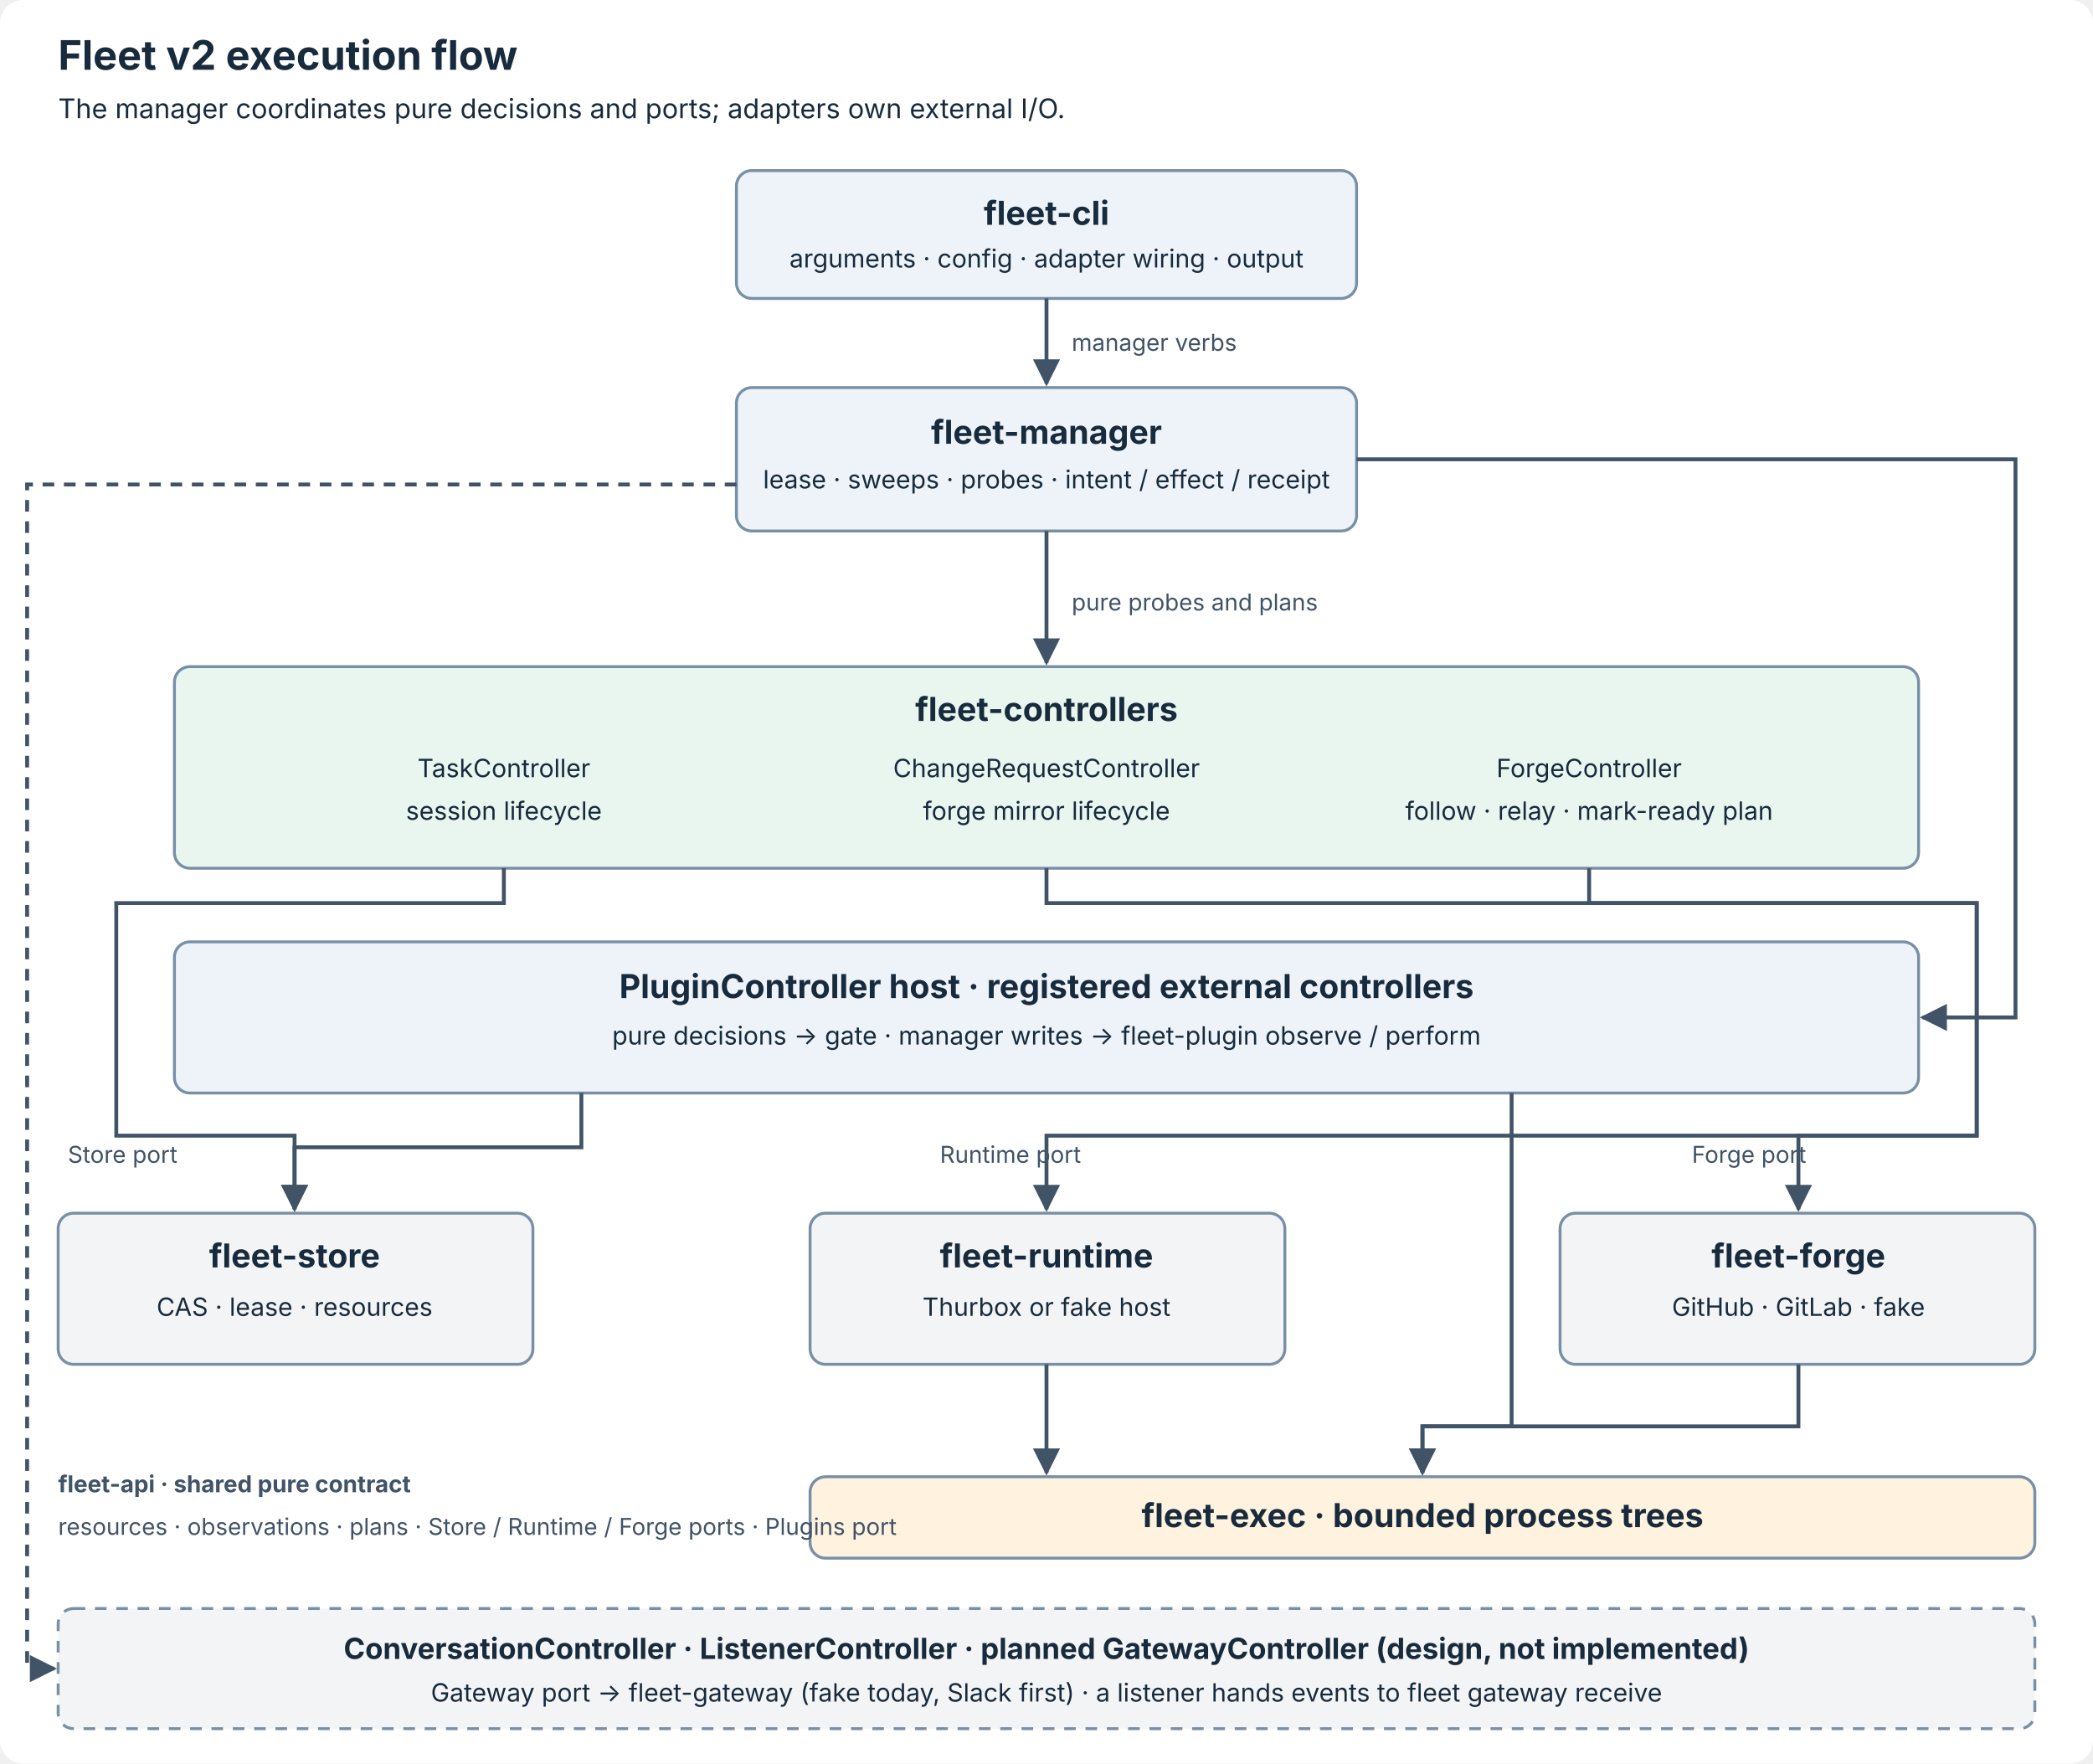
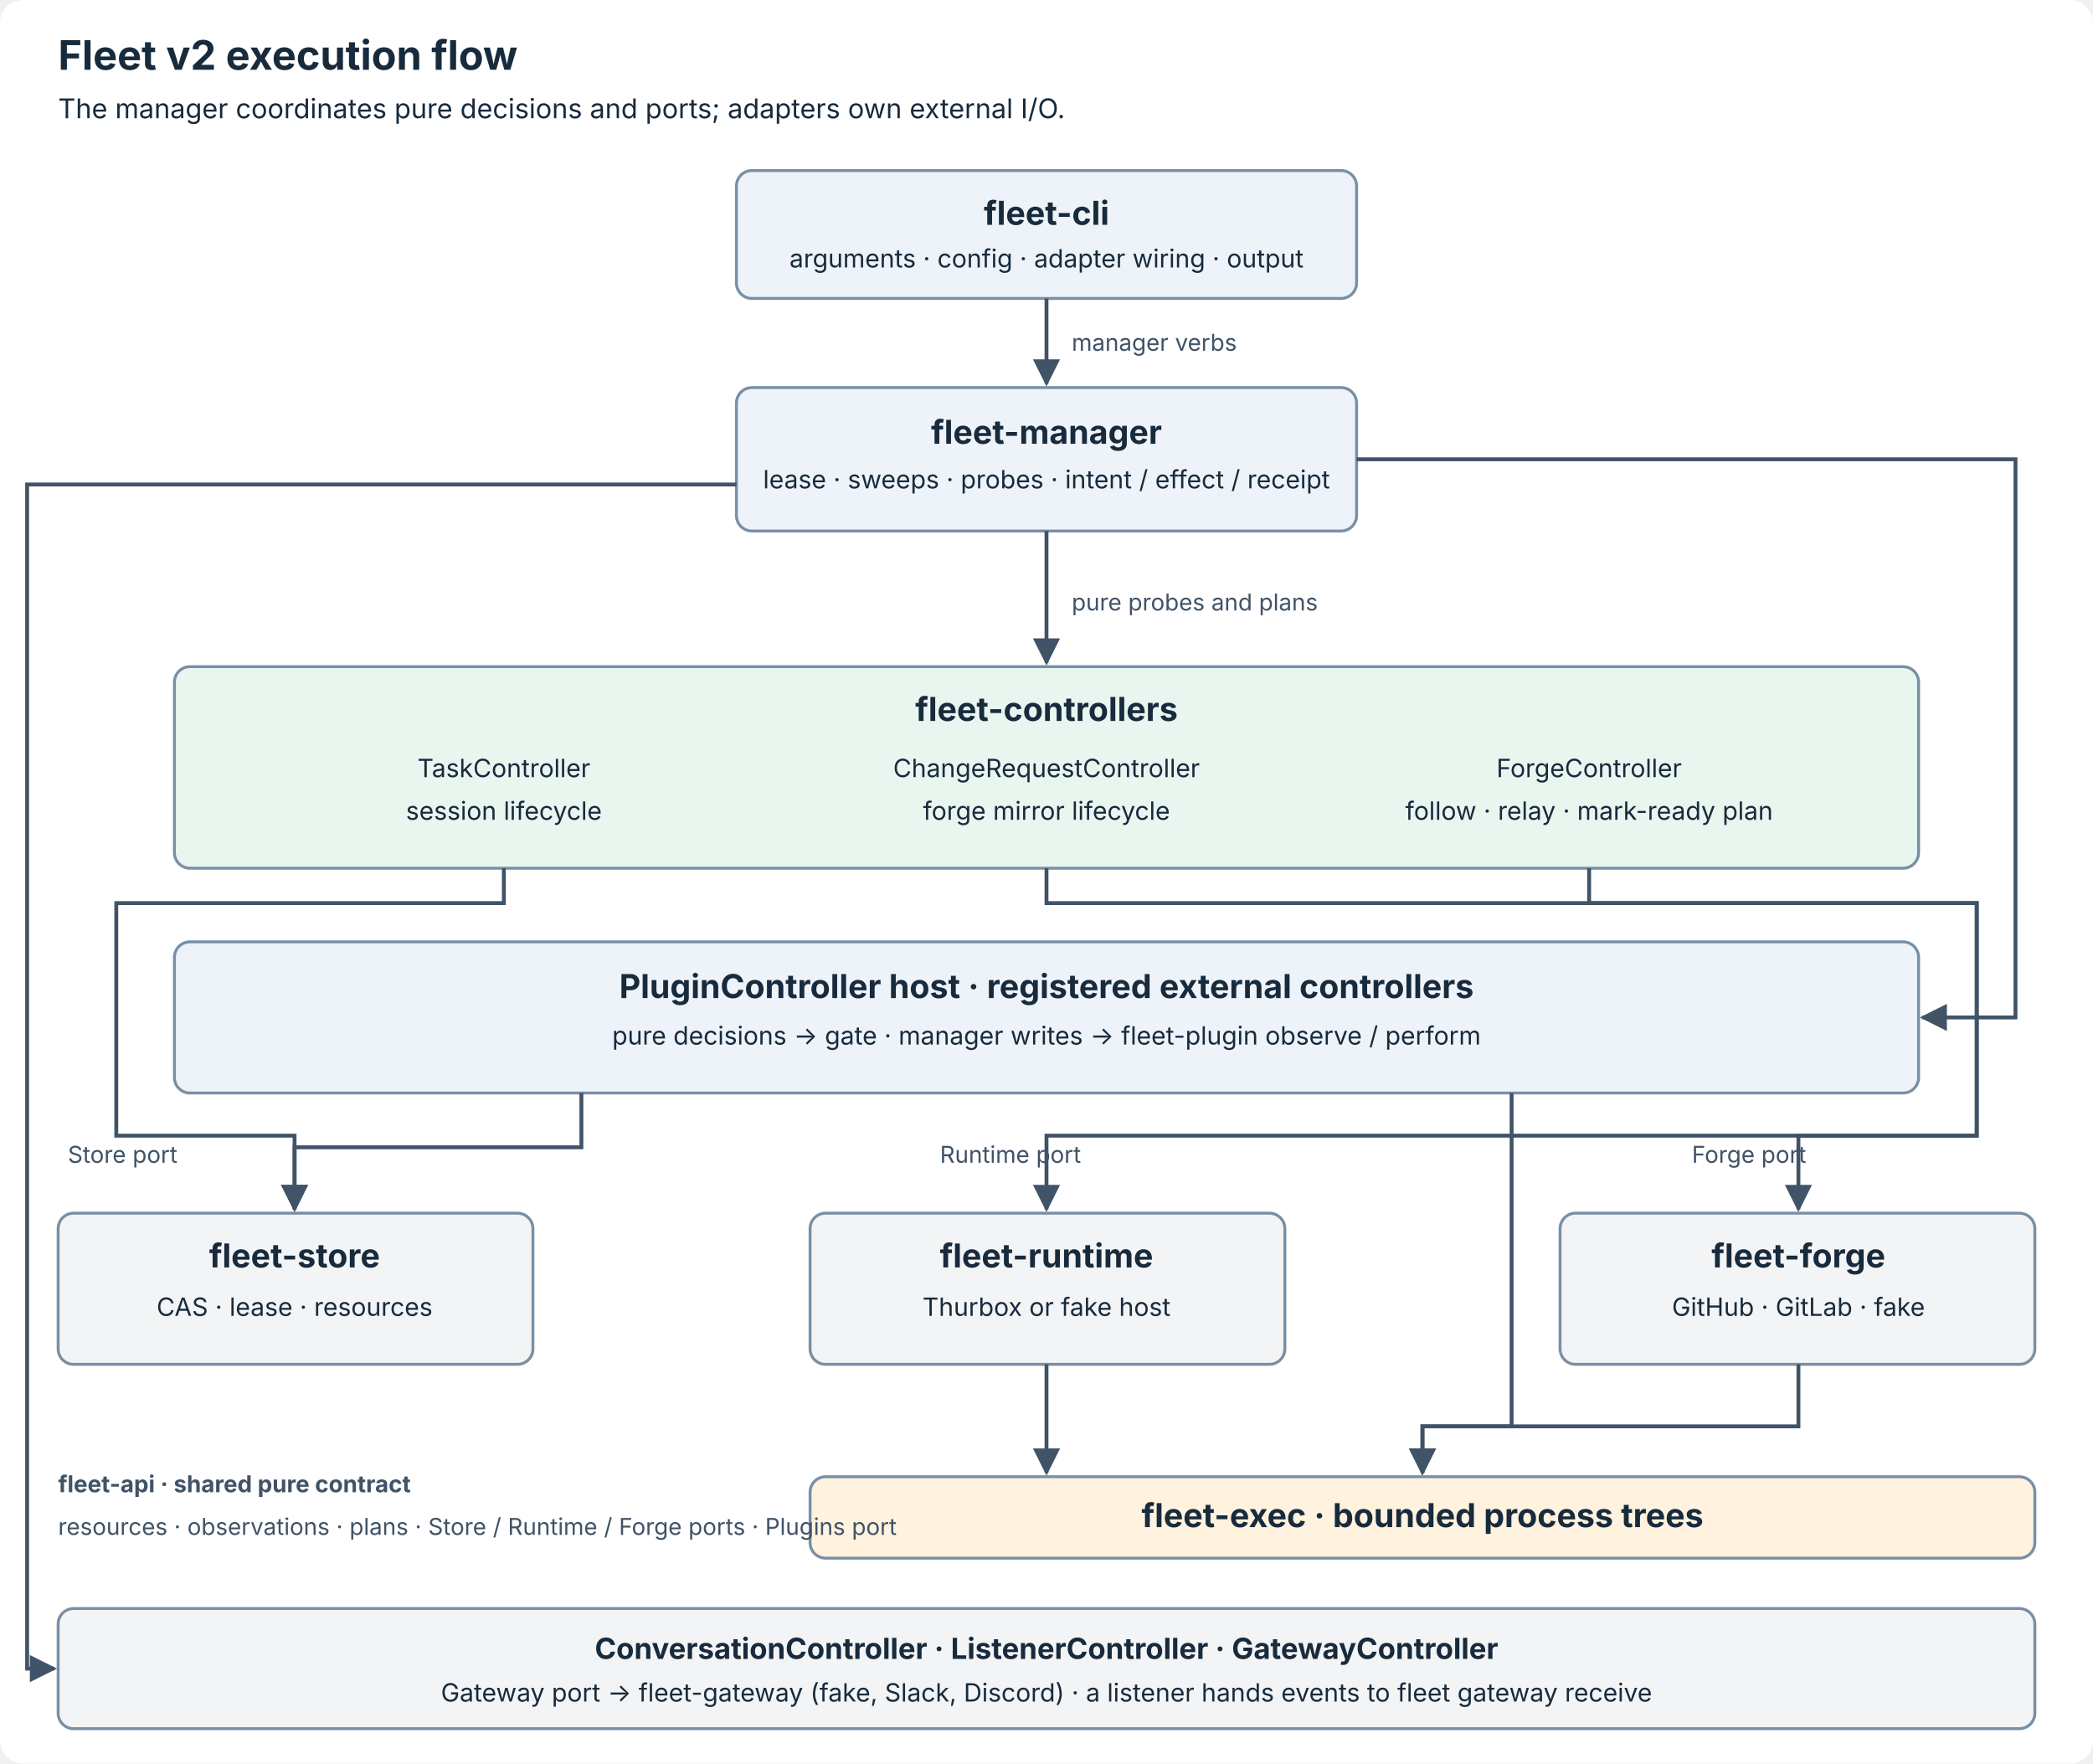
<svg xmlns="http://www.w3.org/2000/svg" viewBox="0 0 1080 910" role="img" aria-labelledby="title desc">
  <style>
  svg { color-scheme:light dark } .background{fill:#fff} .ink{fill:#182b3d} .muted{fill:#405367}
  .box{stroke:#7890a6;stroke-width:1.5} .pure{fill:#e9f5ef} .orchestration{fill:#edf3f8} .adapter{fill:#f3f4f5} .process{fill:#fff2de}
  .arrow{fill:none;stroke:#405367;stroke-width:2;marker-end:url(#arrow)} .arrowhead{fill:#405367}
  @media (prefers-color-scheme: light) { .background{fill:#fff} .ink{fill:#182b3d} }
  @media (prefers-color-scheme: dark) { .background{fill:#101820} .ink{fill:#e6edf3} .muted{fill:#a9bdd0} .box{stroke:#71869a} .pure{fill:#173b2d} .orchestration{fill:#1d2a36} .adapter{fill:#202a33} .process{fill:#493517} .arrow{stroke:#a9bdd0} .arrowhead{fill:#a9bdd0} }
</style>
  <defs>
    <marker id="arrow" viewBox="0 0 10 10" refX="9" refY="5" markerWidth="7" markerHeight="7" orient="auto">
      <path class="arrowhead" d="M0 0 L10 5 L0 10 Z" />
    </marker>
  </defs>
  <rect class="background" width="1080" height="910" rx="12" />
  <g font-family="system-ui,-apple-system,Segoe UI,sans-serif" class="ink">
    <text x="30" y="36" font-size="21" font-weight="700">Fleet v2 execution flow</text>
    <text x="30" y="61" font-size="14">The manager coordinates pure decisions and ports; adapters own external I/O.</text>
    <g class="box">
      <rect class="orchestration" x="380" y="88" width="320" height="66" rx="8" />
      <rect class="orchestration" x="380" y="200" width="320" height="74" rx="8" />
      <rect class="pure" x="90" y="344" width="900" height="104" rx="8" />
      <rect class="orchestration" x="90" y="486" width="900" height="78" rx="8" />
      <rect class="adapter" x="30" y="626" width="245" height="78" rx="8" />
      <rect class="adapter" x="418" y="626" width="245" height="78" rx="8" />
      <rect class="adapter" x="805" y="626" width="245" height="78" rx="8" />
      <rect class="process" x="418" y="762" width="632" height="42" rx="8" />
-       <rect class="adapter" x="30" y="830" width="1020" height="62" rx="8" stroke-dasharray="6 5" />
+       <rect class="adapter" x="30" y="830" width="1020" height="62" rx="8" />
    </g>
    <g text-anchor="middle">
      <g font-size="17" font-weight="650">
        <text x="540" y="116">fleet-cli</text>
        <text x="540" y="229">fleet-manager</text>
        <text x="540" y="372">fleet-controllers</text>
        <text x="540" y="515">PluginController host · registered external controllers</text>
        <text x="152" y="654">fleet-store</text>
        <text x="540" y="654">fleet-runtime</text>
        <text x="928" y="654">fleet-forge</text>
        <text x="734" y="788">fleet-exec · bounded process trees</text>
      </g>
      <g font-size="13">
        <text x="540" y="138">arguments · config · adapter wiring · output</text>
        <text x="540" y="252">lease · sweeps · probes · intent / effect / receipt</text>
        <text x="260" y="401">TaskController</text>
        <text x="540" y="401">ChangeRequestController</text>
        <text x="820" y="401">ForgeController</text>
        <text x="260" y="423">session lifecycle</text>
        <text x="540" y="423">forge mirror lifecycle</text>
        <text x="820" y="423">follow · relay · mark-ready plan</text>
        <text x="540" y="539">pure decisions → gate · manager writes → fleet-plugin observe / perform</text>
        <text x="152" y="679">CAS · lease · resources</text>
        <text x="540" y="679">Thurbox or fake host</text>
        <text x="928" y="679">GitHub · GitLab · fake</text>
      </g>
    </g>
    <g class="arrow">
      <path d="M540 154 V198" />
      <path d="M540 274 V342" />
      <path d="M260 448 V466 H60 V586 H152 V624" />
      <path d="M540 448 V466 H1020 V586 H540 V624" />
      <path d="M820 448 V466 H1020 V586 H928 V624" />
      <path d="M700 237 H1040 V525 H992" />
      <path d="M300 564 V592 H152 V624" />
      <path d="M780 564 V736 H734 V760" />
      <path d="M540 704 V760" />
      <path d="M928 704 V736 H734 V760" />
    </g>
-     <text x="540" y="856" font-size="15" font-weight="650" text-anchor="middle">ConversationController · ListenerController · planned GatewayController (design, not implemented)</text>
-     <text x="540" y="878" font-size="13" text-anchor="middle">Gateway port → fleet-gateway (fake today, Slack first) · a listener hands events to fleet gateway receive</text>
-     <path class="arrow" d="M380 250 H14 V861 H28" stroke-dasharray="6 5" />
+     <text x="540" y="856" font-size="15" font-weight="650" text-anchor="middle">ConversationController · ListenerController · GatewayController</text>
+     <text x="540" y="878" font-size="13" text-anchor="middle">Gateway port → fleet-gateway (fake, Slack, Discord) · a listener hands events to fleet gateway receive</text>
+     <path class="arrow" d="M380 250 H14 V861 H28" />
    <g class="muted" font-size="12">
      <text x="553" y="181">manager verbs</text>
      <text x="553" y="315">pure probes and plans</text>
      <text x="35" y="600">Store port</text>
      <text x="485" y="600">Runtime port</text>
      <text x="873" y="600">Forge port</text>
      <text x="30" y="770" font-weight="650">fleet-api · shared pure contract</text>
      <text x="30" y="792">resources · observations · plans · Store / Runtime / Forge ports · Plugins port</text>
    </g>
  </g>
</svg>
